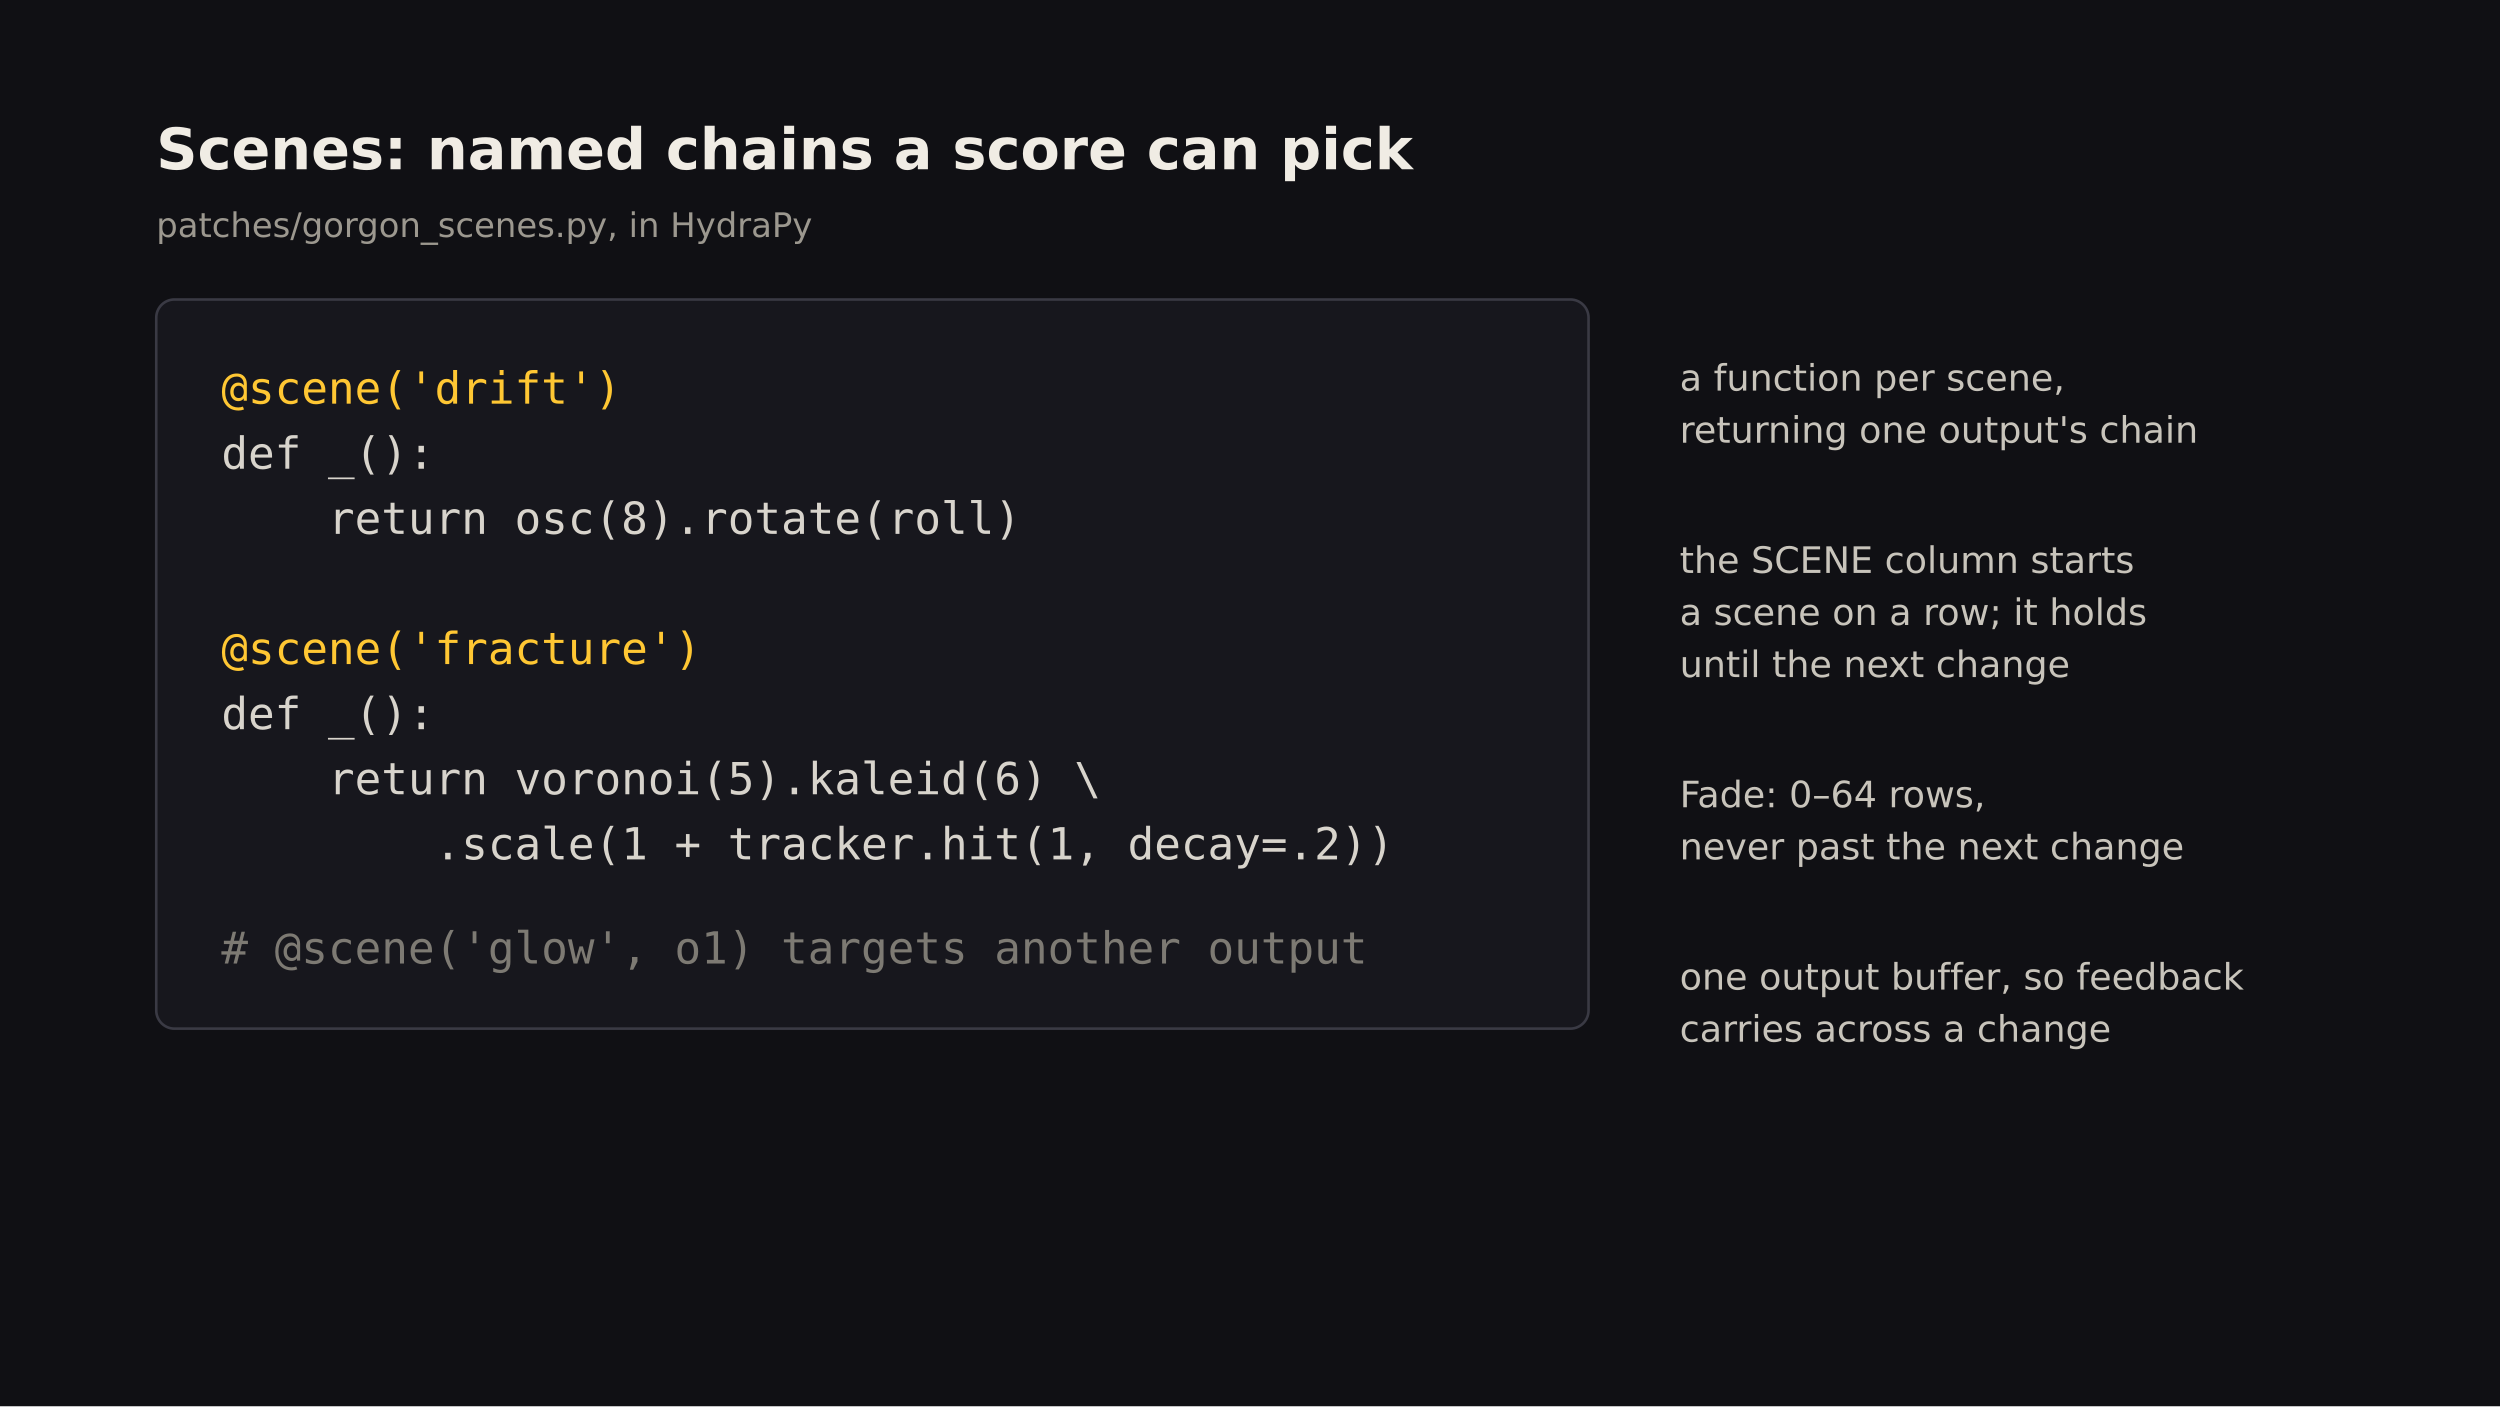
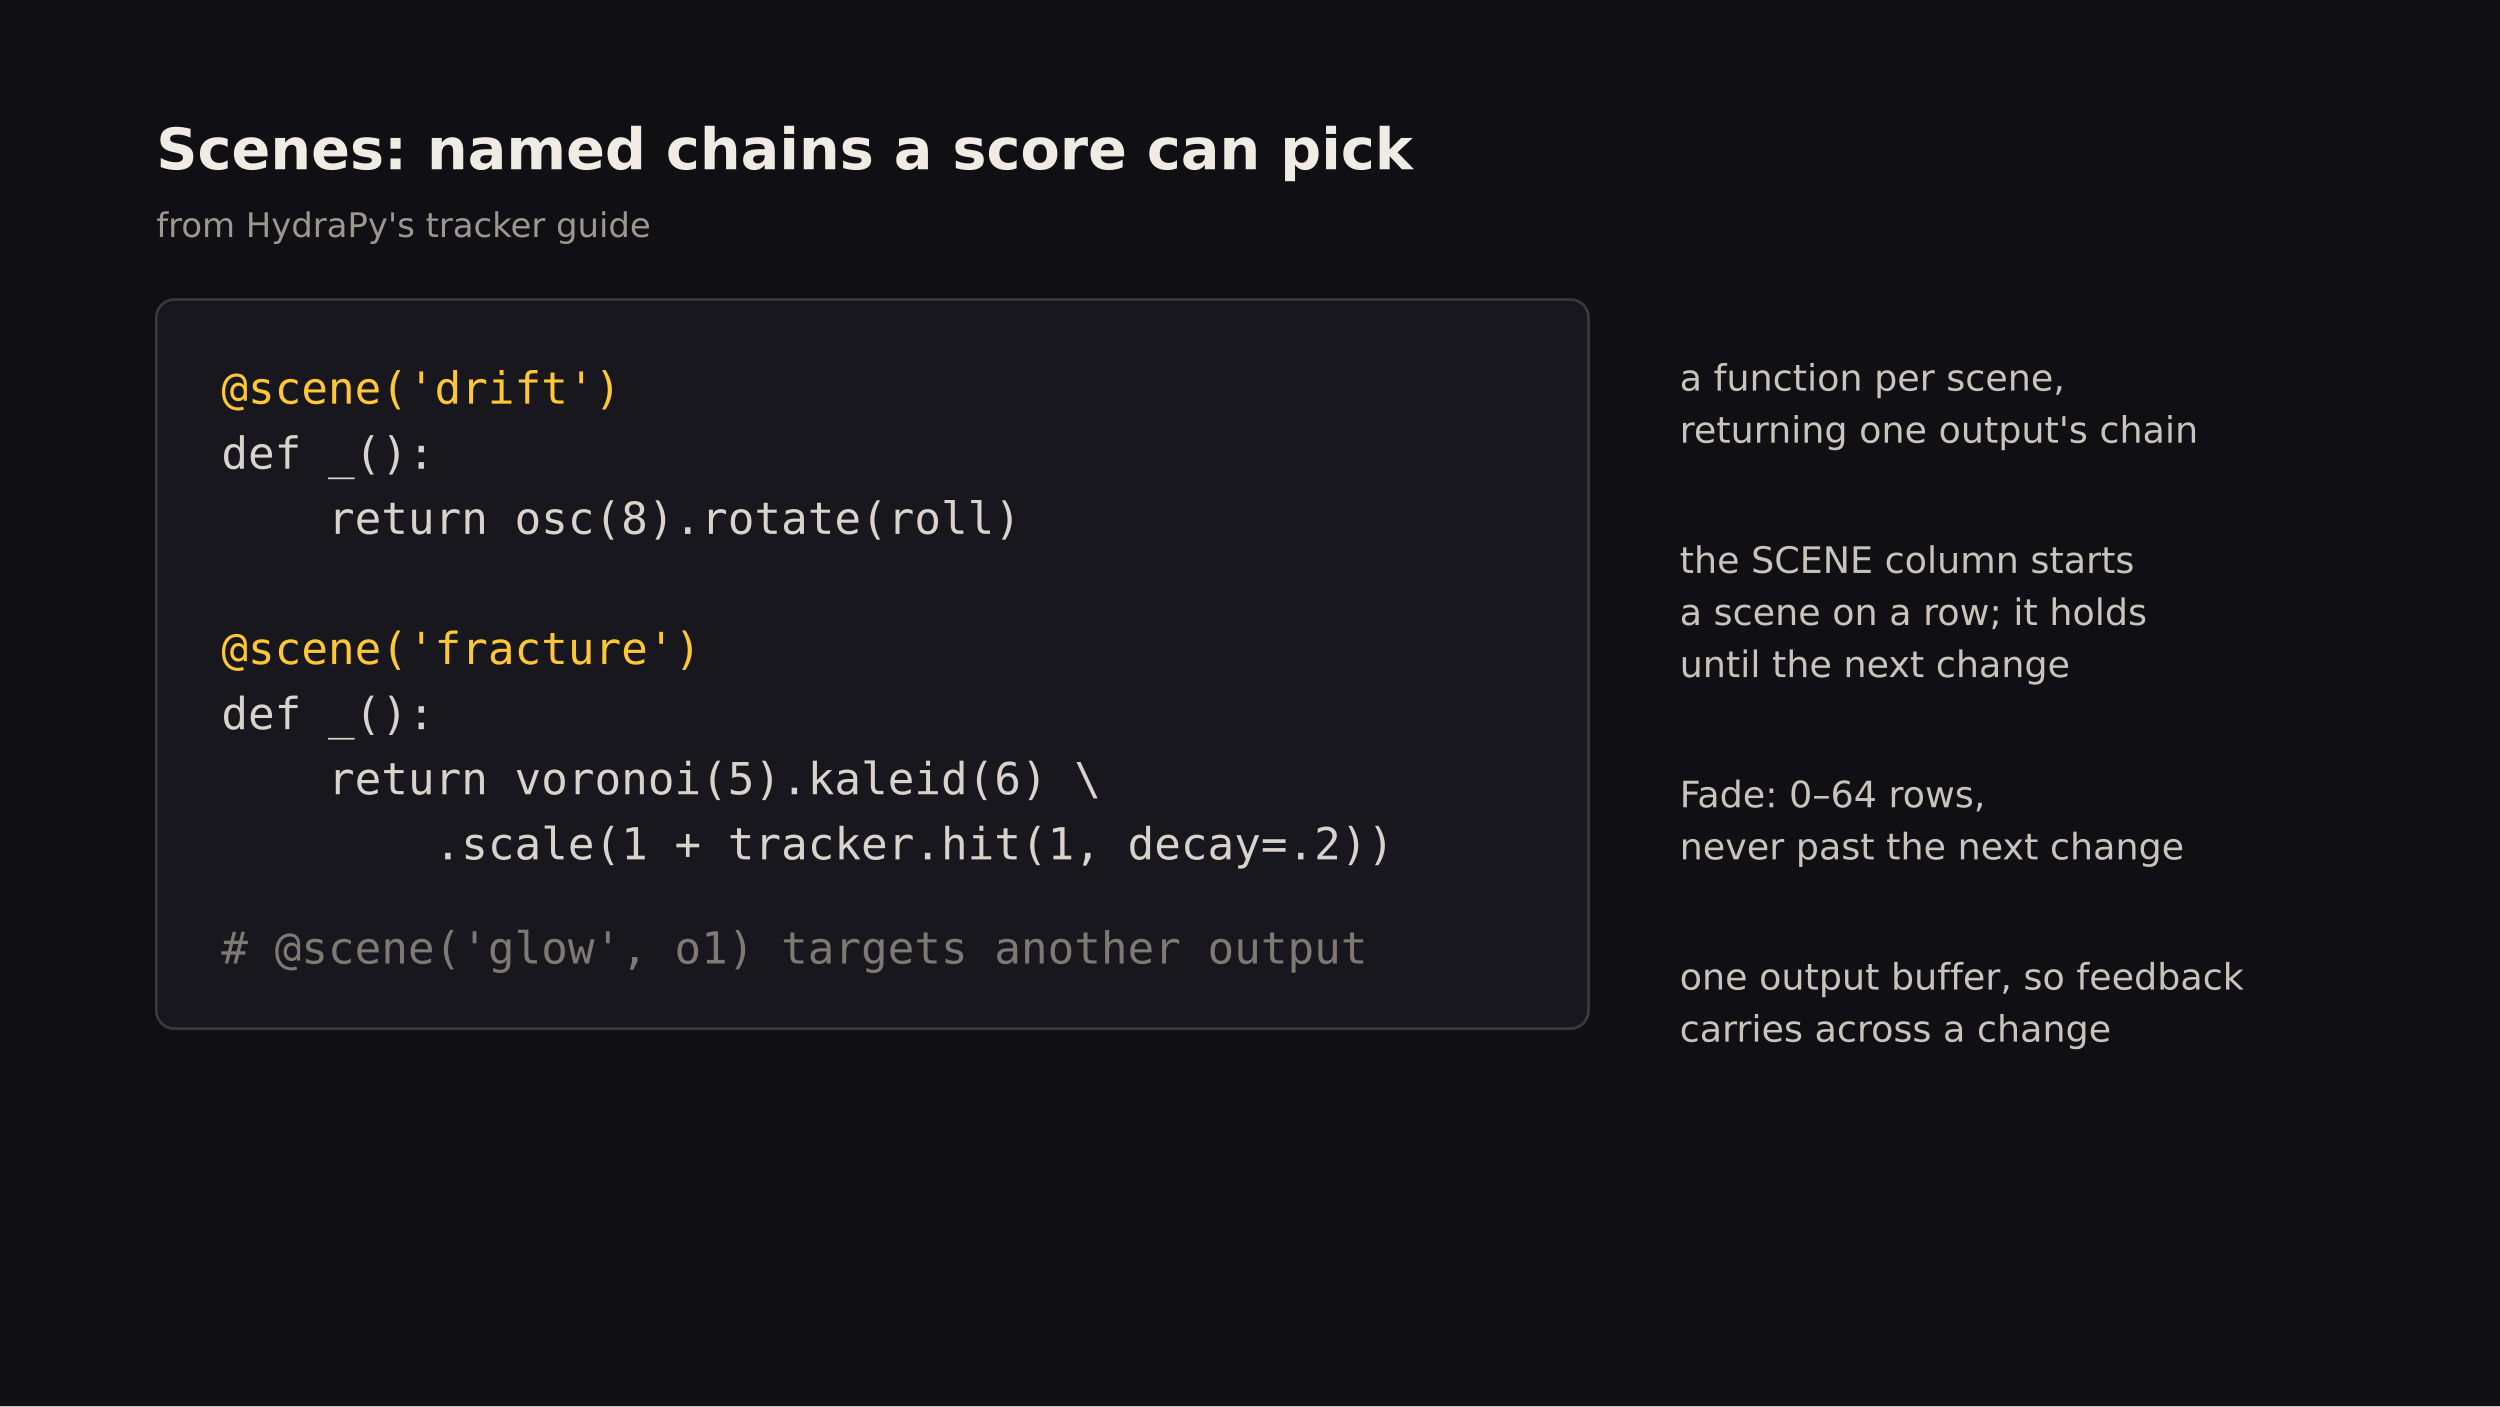
<svg xmlns="http://www.w3.org/2000/svg" width="1920" height="1080" viewBox="0 0 1920 1080" font-family="DejaVu Sans, sans-serif">
  <rect width="1920" height="1080" fill="#101014" />
  <text x="120" y="130" font-size="44" fill="#f0ece4" font-weight="bold">Scenes: named chains a score can pick</text>
-   <text x="120" y="182" font-size="26" fill="#9c988f">patches/gorgon_scenes.py, in HydraPy</text>
+   <text x="120" y="182" font-size="26" fill="#9c988f">from HydraPy's tracker guide</text>
  <rect x="120" y="230" width="1100" height="560" rx="14" fill="#17171d" stroke="#3a3a44" stroke-width="2" />
  <g font-family="DejaVu Sans Mono, monospace" font-size="34" xml:space="preserve">
    <text x="170" y="310" fill="#ffc733">@scene('drift')</text>
    <text x="170" y="360" fill="#d8d4cc">def _():</text>
    <text x="170" y="410" fill="#d8d4cc">    return osc(8).rotate(roll)</text>
    <text x="170" y="510" fill="#ffc733">@scene('fracture')</text>
    <text x="170" y="560" fill="#d8d4cc">def _():</text>
    <text x="170" y="610" fill="#d8d4cc">    return voronoi(5).kaleid(6) \</text>
    <text x="170" y="660" fill="#d8d4cc">        .scale(1 + tracker.hit(1, decay=.2))</text>
    <text x="170" y="740" fill="#7d7a73"># @scene('glow', o1) targets another output</text>
  </g>
  <g font-size="28" fill="#c8c4bb">
    <text x="1290" y="300">a function per scene,</text>
    <text x="1290" y="340">returning one output's chain</text>
    <text x="1290" y="440">the SCENE column starts</text>
    <text x="1290" y="480">a scene on a row; it holds</text>
    <text x="1290" y="520">until the next change</text>
    <text x="1290" y="620">Fade: 0–64 rows,</text>
    <text x="1290" y="660">never past the next change</text>
    <text x="1290" y="760">one output buffer, so feedback</text>
    <text x="1290" y="800">carries across a change</text>
  </g>
</svg>
